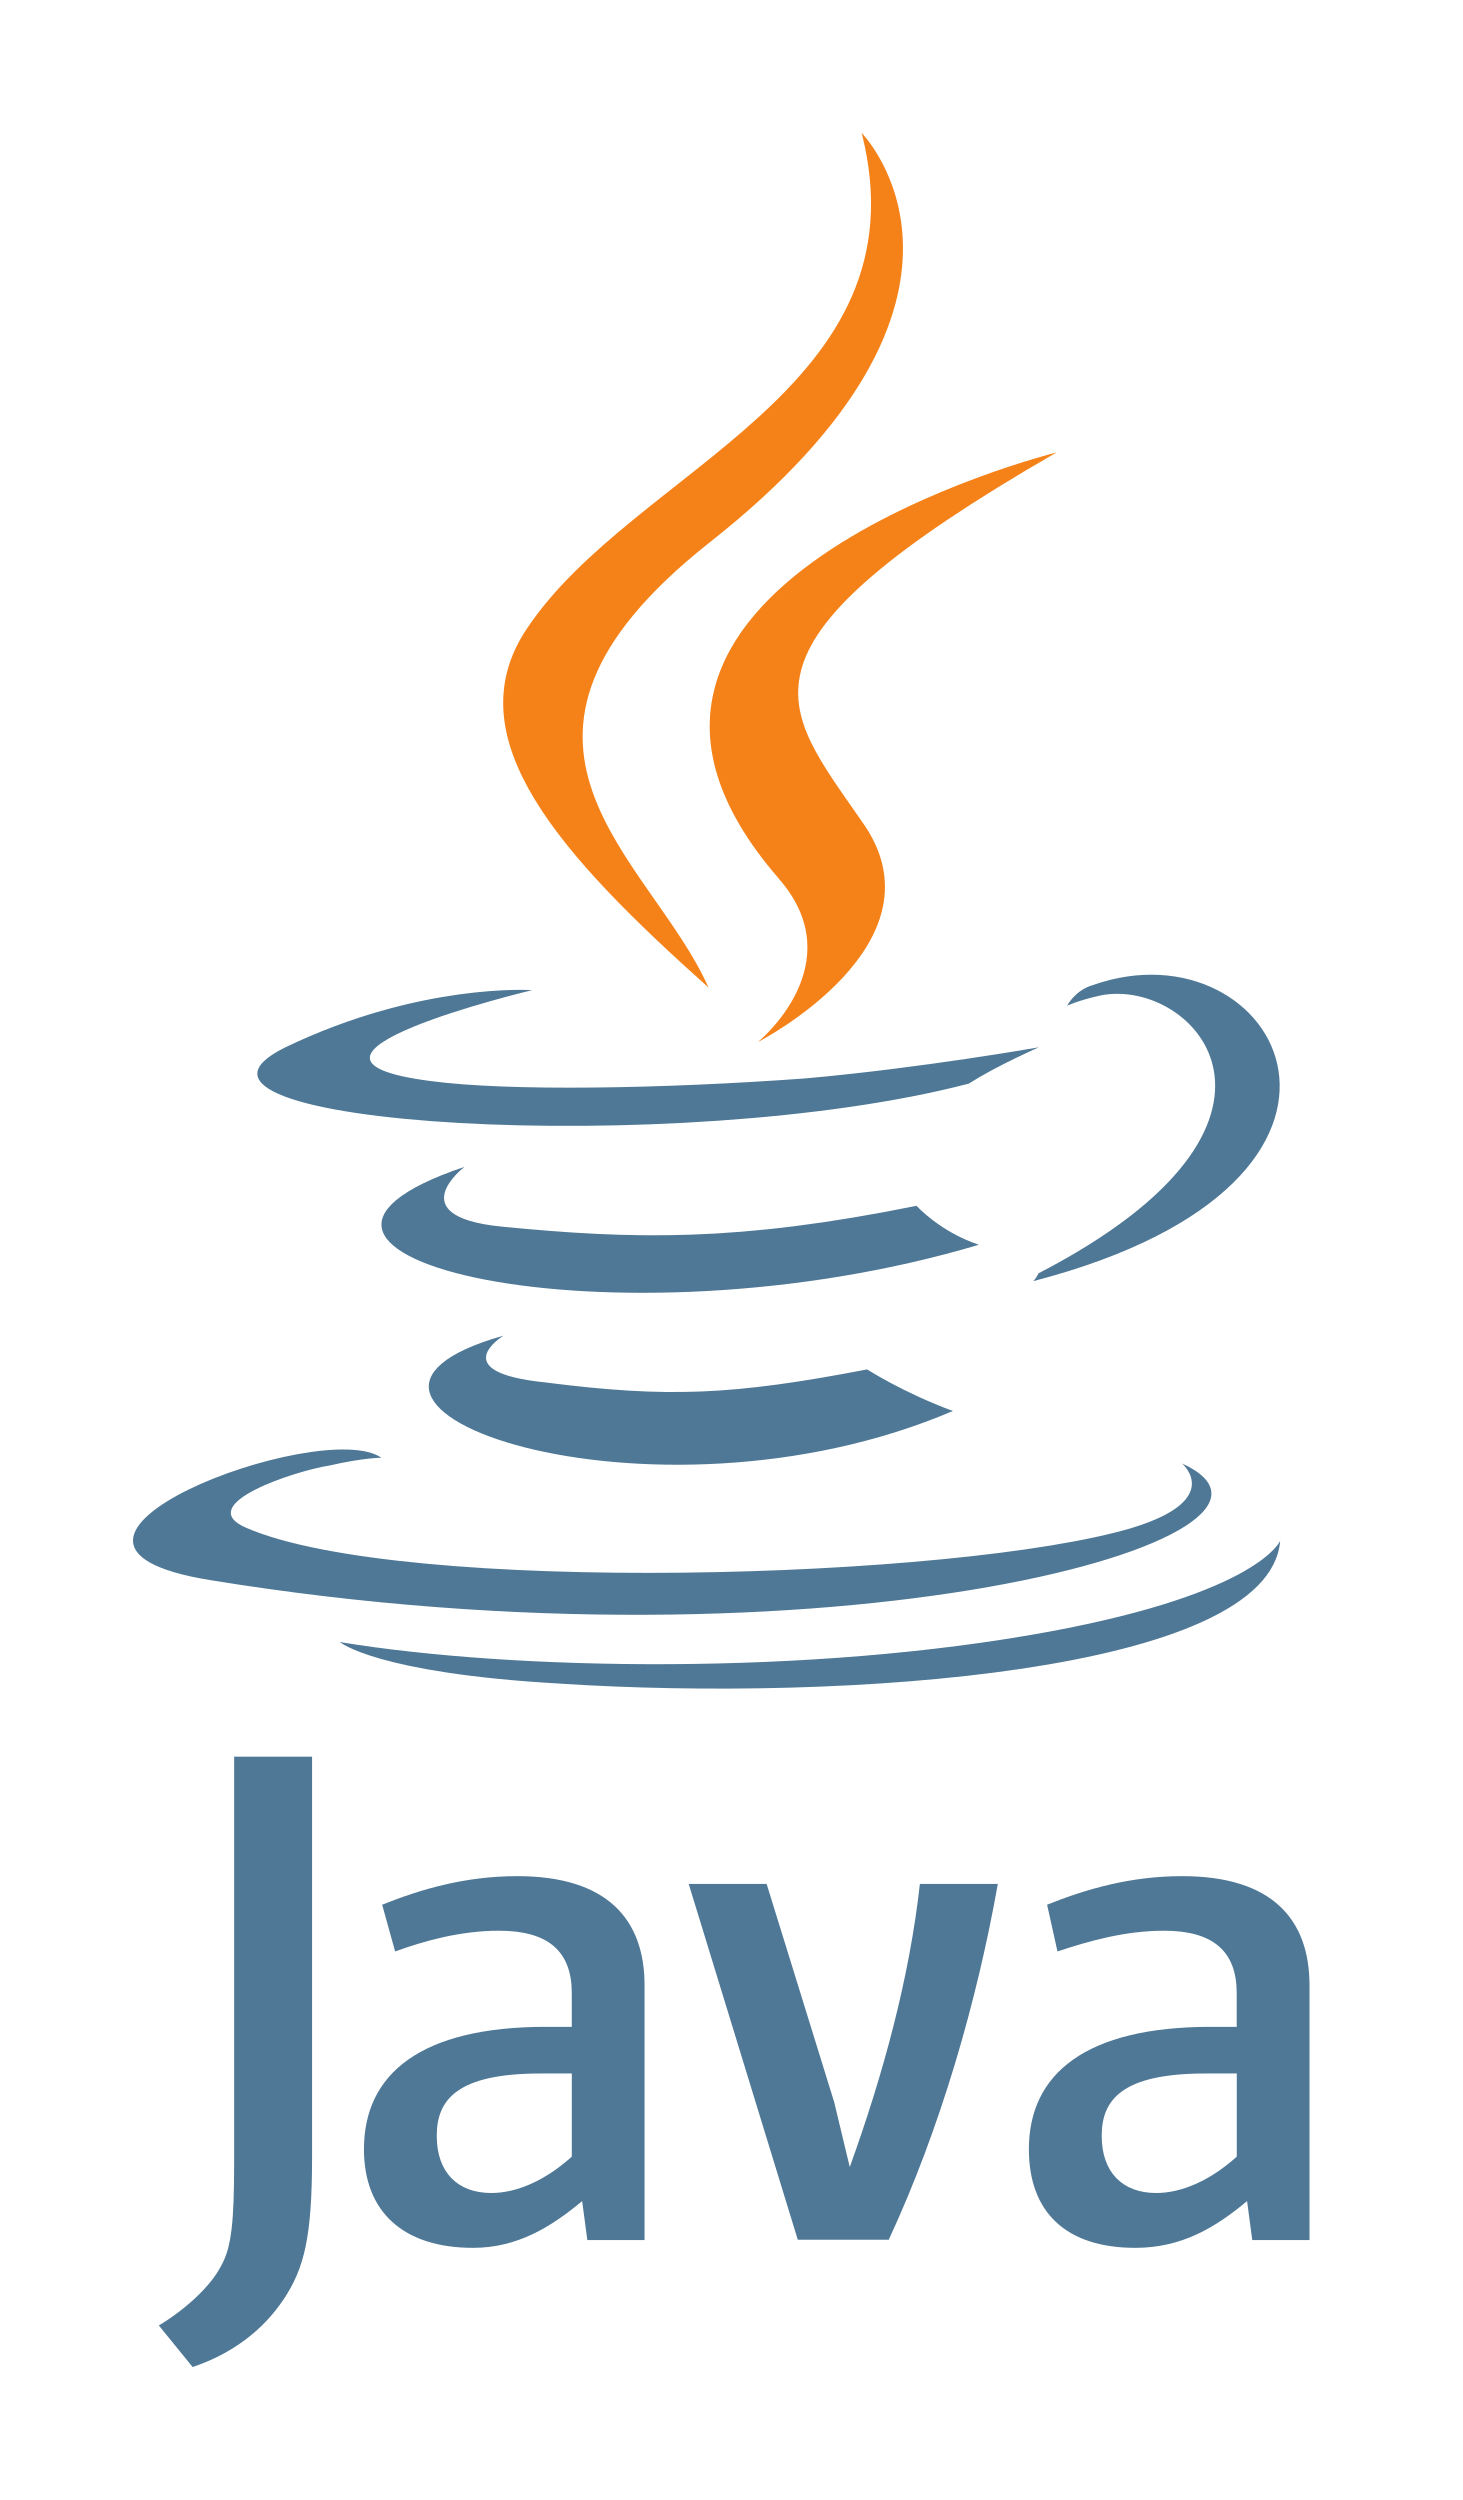
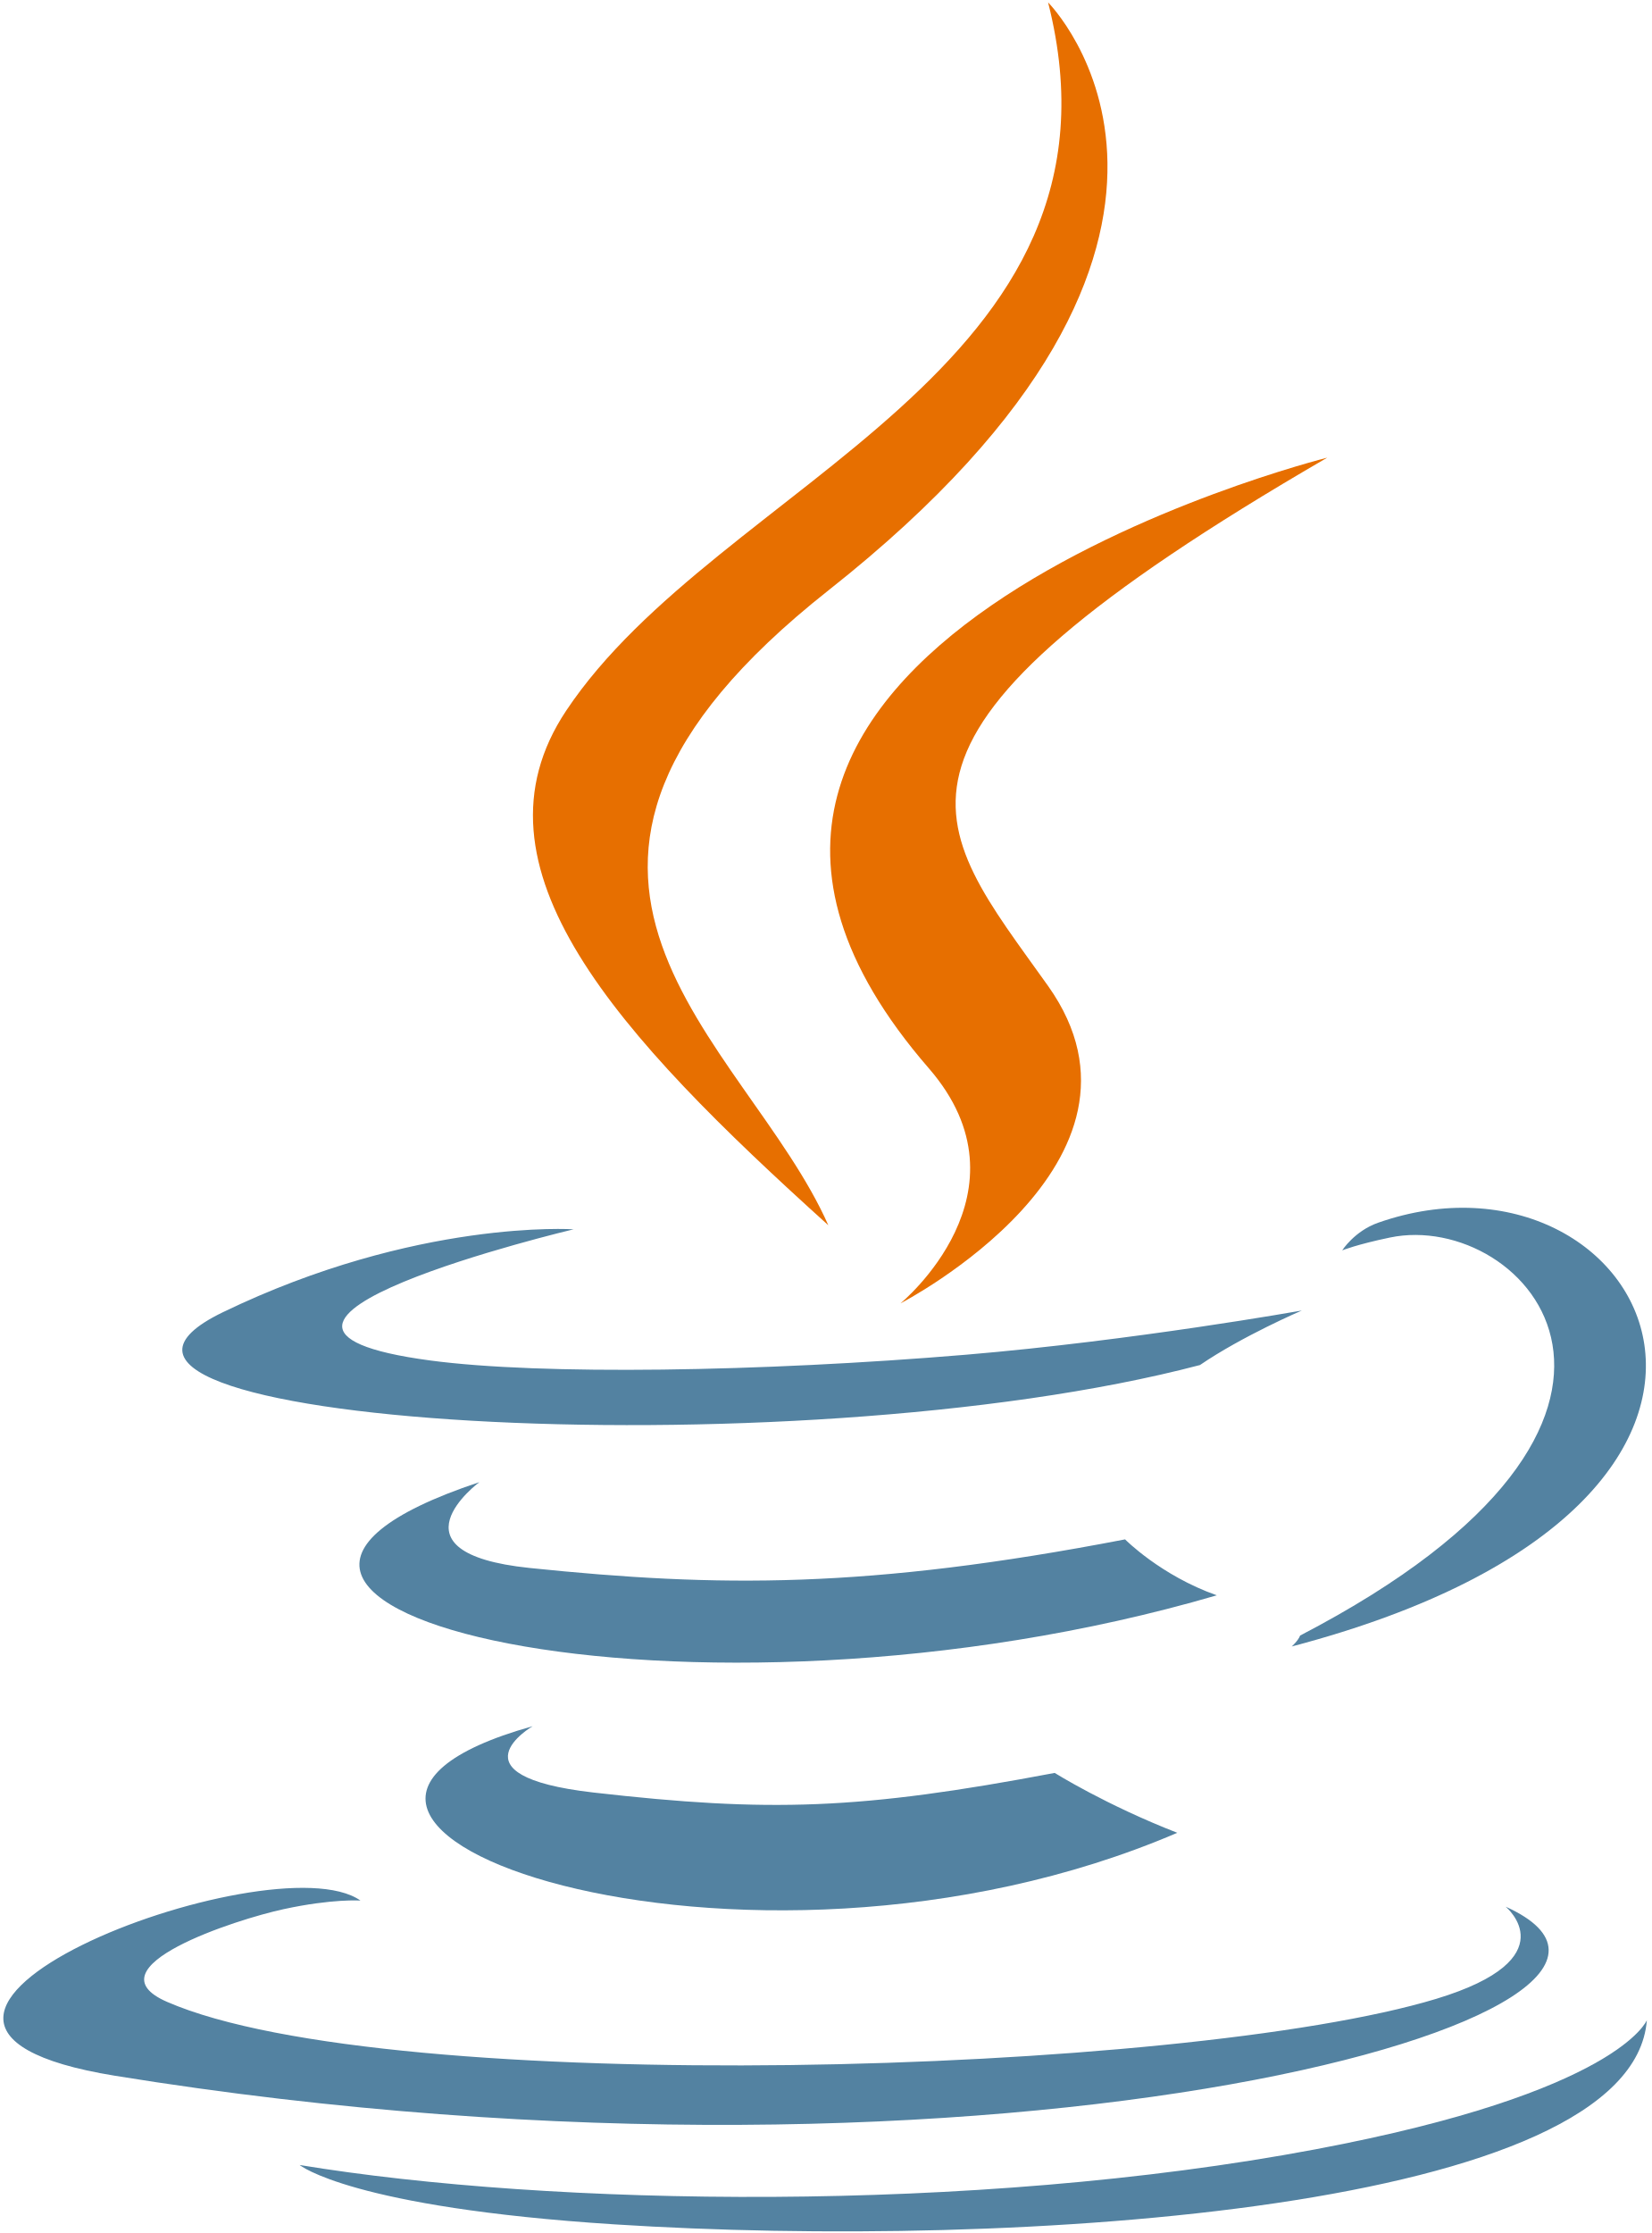
- <svg xmlns="http://www.w3.org/2000/svg" width="55" height="94">
-   <path d="M18.932 50.22s-2.246 1.367 1.563 1.758c4.6.586 7.032.488 12.11-.488 0 0 1.367.88 3.223 1.563C24.4 57.936 9.946 52.76 18.932 50.22zm-1.465-6.348s-2.442 1.856 1.367 2.246c4.98.488 8.888.586 15.627-.78 0 0 .88.977 2.344 1.465-13.77 4.102-29.202.39-19.338-2.93zm26.956 11.134s1.66 1.367-1.856 2.442c-6.544 1.953-27.444 2.54-33.304 0-2.05-.88 1.856-2.15 3.125-2.344 1.27-.293 1.953-.293 1.953-.293-2.246-1.563-14.943 3.223-6.446 4.6 23.342 3.81 42.583-1.66 36.527-4.395zM20.006 37.23s-10.646 2.54-3.81 3.418c2.93.39 8.692.293 14.064-.098 4.395-.39 8.8-1.172 8.8-1.172s-1.563.684-2.637 1.367C25.573 43.58 4.77 42.31 10.728 39.38c5.08-2.442 9.278-2.15 9.278-2.15zM39.05 47.876c10.94-5.665 5.86-11.134 2.344-10.45-.88.195-1.27.39-1.27.39s.293-.586.977-.78c6.934-2.442 12.404 7.325-2.246 11.134 0 0 .098-.098.195-.293zm-17.97 15.43c10.548.684 26.663-.39 27.054-5.372 0 0-.78 1.953-8.692 3.418-8.985 1.66-20.12 1.465-26.663.39 0 0 1.367 1.172 8.302 1.563z" fill="#4e7896" />
-   <path d="M32.4 5s6.055 6.153-5.762 15.43c-9.474 7.52-2.15 11.818 0 16.7-5.567-4.98-9.57-9.376-6.837-13.478C23.815 17.6 34.85 14.67 32.4 5zm-3.125 28.03c2.832 3.223-.78 6.153-.78 6.153s7.227-3.71 3.907-8.302c-3.028-4.395-5.372-6.544 7.325-13.87 0 0-20.022 4.98-10.45 16.017z" fill="#f58219" />
-   <path d="M24.235 84.215v-9.57c0-2.442-1.367-4.102-4.786-4.102-1.953 0-3.614.488-5.08 1.074l.488 1.758c1.074-.39 2.442-.78 3.907-.78 1.856 0 2.735.78 2.735 2.344v1.27h-.977c-4.688 0-6.837 1.758-6.837 4.6 0 2.344 1.465 3.71 4.102 3.71 1.66 0 2.93-.78 4.102-1.758l.195 1.465h2.15zM21.5 81.09c-.977.88-2.05 1.367-3.028 1.367-1.27 0-2.05-.78-2.05-2.15s.78-2.344 3.907-2.344H21.5v3.125zm11.915 3.125h-3.418l-4.102-13.38h2.93l2.54 8.204.586 2.442c1.27-3.516 2.246-7.13 2.637-10.646h2.93c-.78 4.395-2.15 9.18-4.102 13.38zm15.822 0v-9.57c0-2.442-1.367-4.102-4.786-4.102-1.953 0-3.614.488-5.08 1.074l.39 1.758c1.172-.39 2.54-.78 4.004-.78 1.856 0 2.735.78 2.735 2.344v1.27h-.977c-4.688 0-6.837 1.758-6.837 4.6 0 2.344 1.367 3.71 4.004 3.71 1.758 0 3.028-.78 4.2-1.758l.195 1.465h2.15zm-2.735-3.125c-.977.88-2.05 1.367-3.028 1.367-1.27 0-2.05-.78-2.05-2.15s.78-2.344 3.907-2.344h1.172v3.125zM10.66 86.46c-.78 1.172-1.953 2.05-3.418 2.54l-1.27-1.563c.977-.586 1.953-1.465 2.344-2.246.39-.684.488-1.66.488-3.907V66.05h2.93v15.04c0 3.028-.293 4.2-1.074 5.372z" fill="#4e7896" />
+ <svg xmlns="http://www.w3.org/2000/svg" width="256" height="346" viewBox="0 0 256 346">
+   <path fill="#5382a1" d="M82.554 267.473s-13.198 7.675 9.393 10.272c27.369 3.122 41.356 2.675 71.517-3.034c0 0 7.93 4.972 19.003 9.279c-67.611 28.977-153.019-1.679-99.913-16.517m-8.262-37.814s-14.803 10.958 7.805 13.296c29.236 3.016 52.324 3.263 92.276-4.43c0 0 5.526 5.602 14.215 8.666c-81.747 23.904-172.798 1.885-114.296-17.532" />
+   <path fill="#e76f00" d="M143.942 165.515c16.66 19.18-4.377 36.44-4.377 36.44s42.301-21.837 22.874-49.183c-18.144-25.5-32.059-38.172 43.268-81.858c0 0-118.238 29.53-61.765 94.6" />
+   <path fill="#5382a1" d="M233.364 295.442s9.767 8.047-10.757 14.273c-39.026 11.823-162.432 15.393-196.714.471c-12.323-5.36 10.787-12.8 18.056-14.362c7.581-1.644 11.914-1.337 11.914-1.337c-13.705-9.655-88.583 18.957-38.034 27.15c137.853 22.356 251.292-10.066 215.535-26.195M88.9 190.48s-62.771 14.91-22.228 20.323c17.118 2.292 51.243 1.774 83.03-.89c25.978-2.19 52.063-6.85 52.063-6.85s-9.16 3.923-15.787 8.448c-63.744 16.765-186.886 8.966-151.435-8.183c29.981-14.492 54.358-12.848 54.358-12.848m112.605 62.942c64.8-33.672 34.839-66.03 13.927-61.67c-5.126 1.066-7.411 1.99-7.411 1.99s1.903-2.98 5.537-4.27c41.37-14.545 73.187 42.897-13.355 65.647c0 .001 1.003-.895 1.302-1.697" />
+   <path fill="#e76f00" d="M162.439.371s35.887 35.9-34.037 91.101c-56.071 44.282-12.786 69.53-.023 98.377c-32.73-29.53-56.75-55.526-40.635-79.72C111.395 74.612 176.918 57.393 162.439.37" />
+   <path fill="#5382a1" d="M95.268 344.665c62.199 3.982 157.712-2.209 159.974-31.64c0 0-4.348 11.158-51.404 20.018c-53.088 9.99-118.564 8.824-157.399 2.421c.001 0 7.95 6.58 48.83 9.201" />
</svg>
